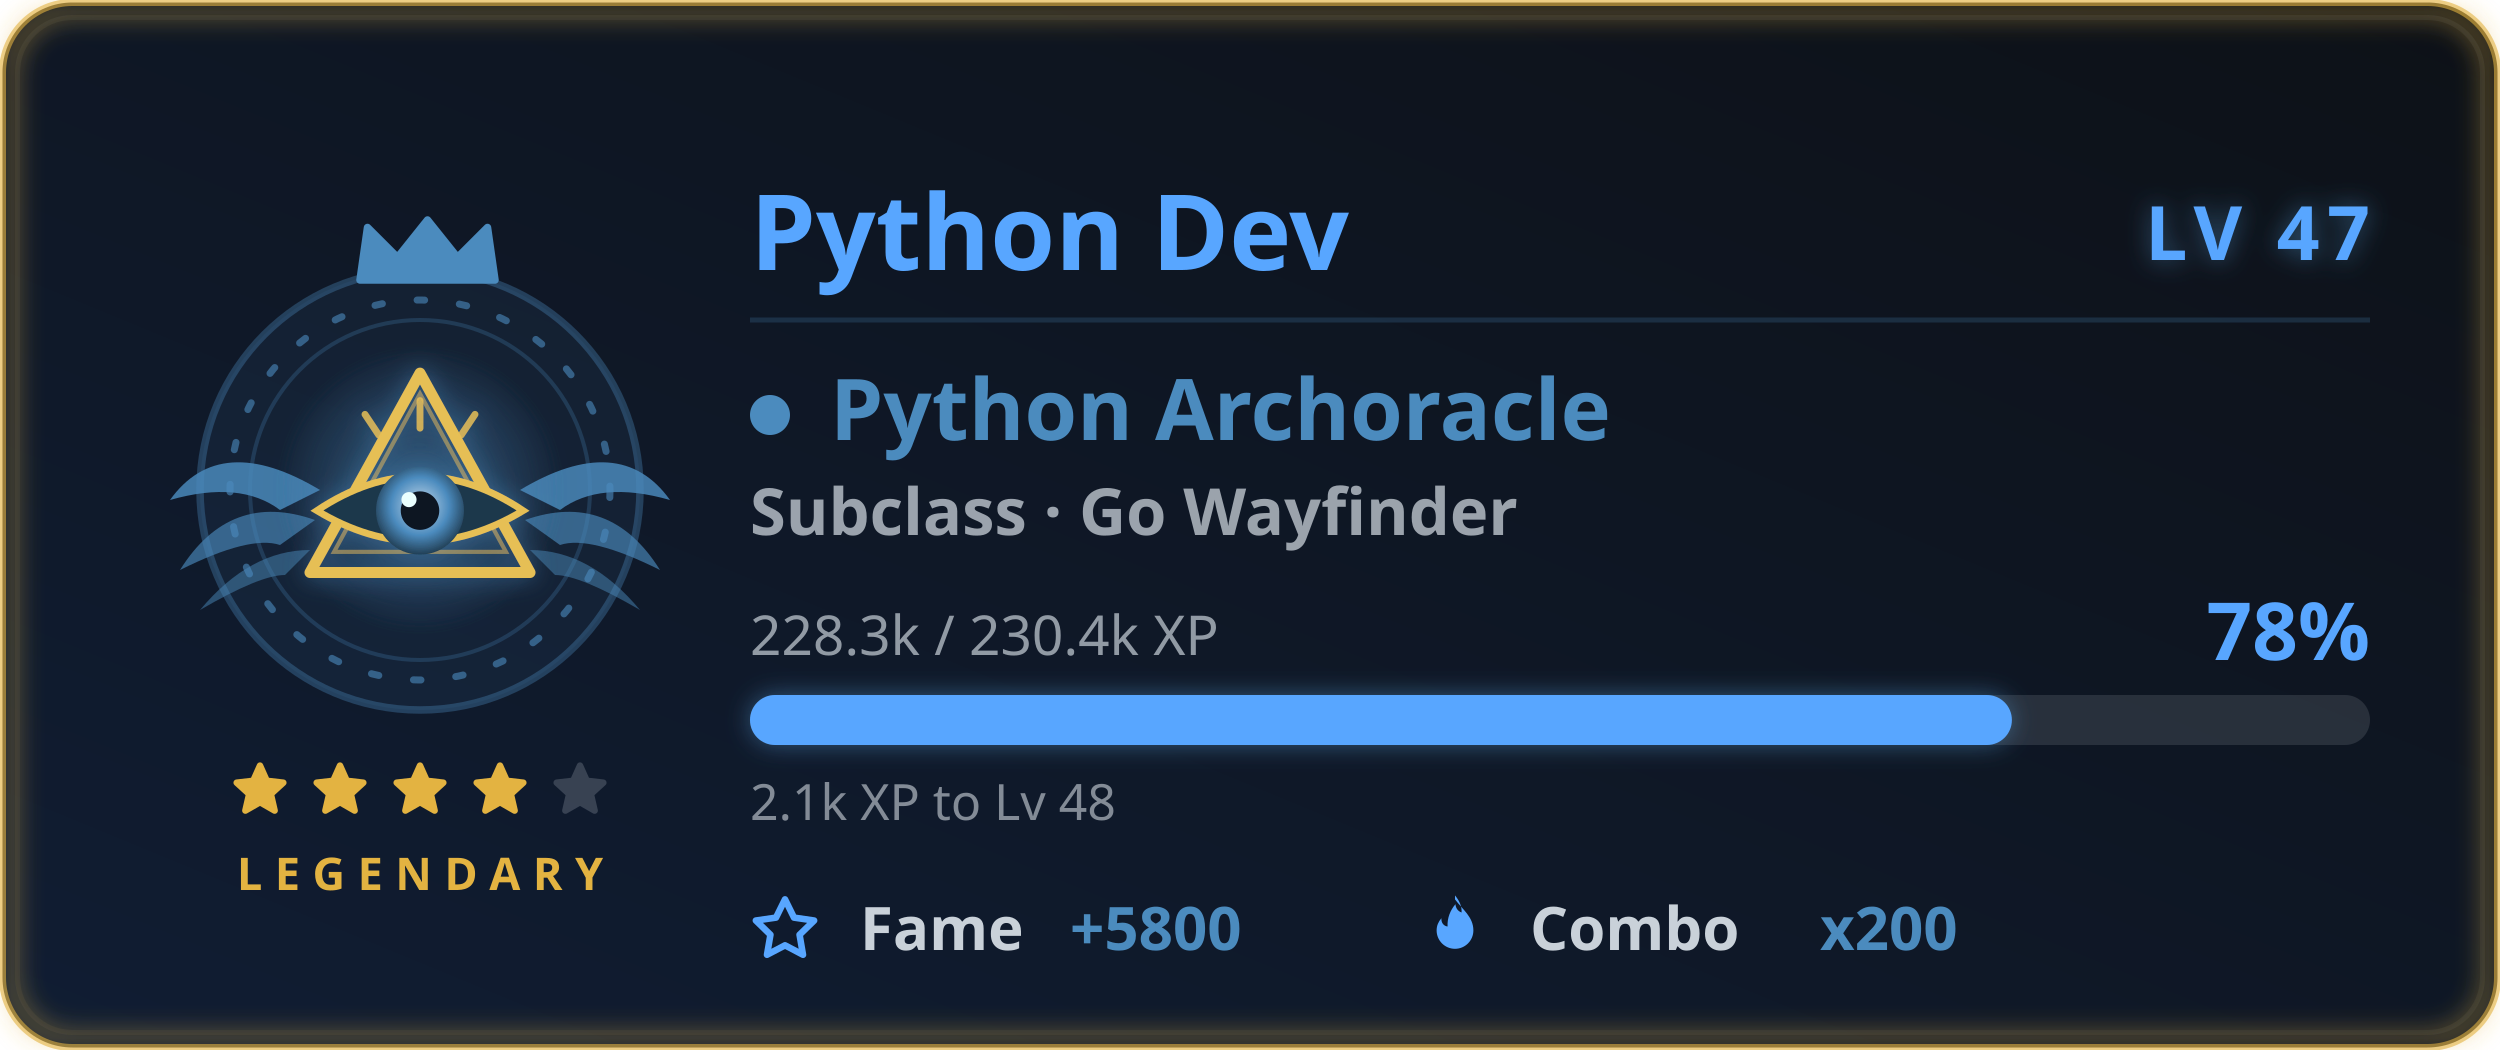
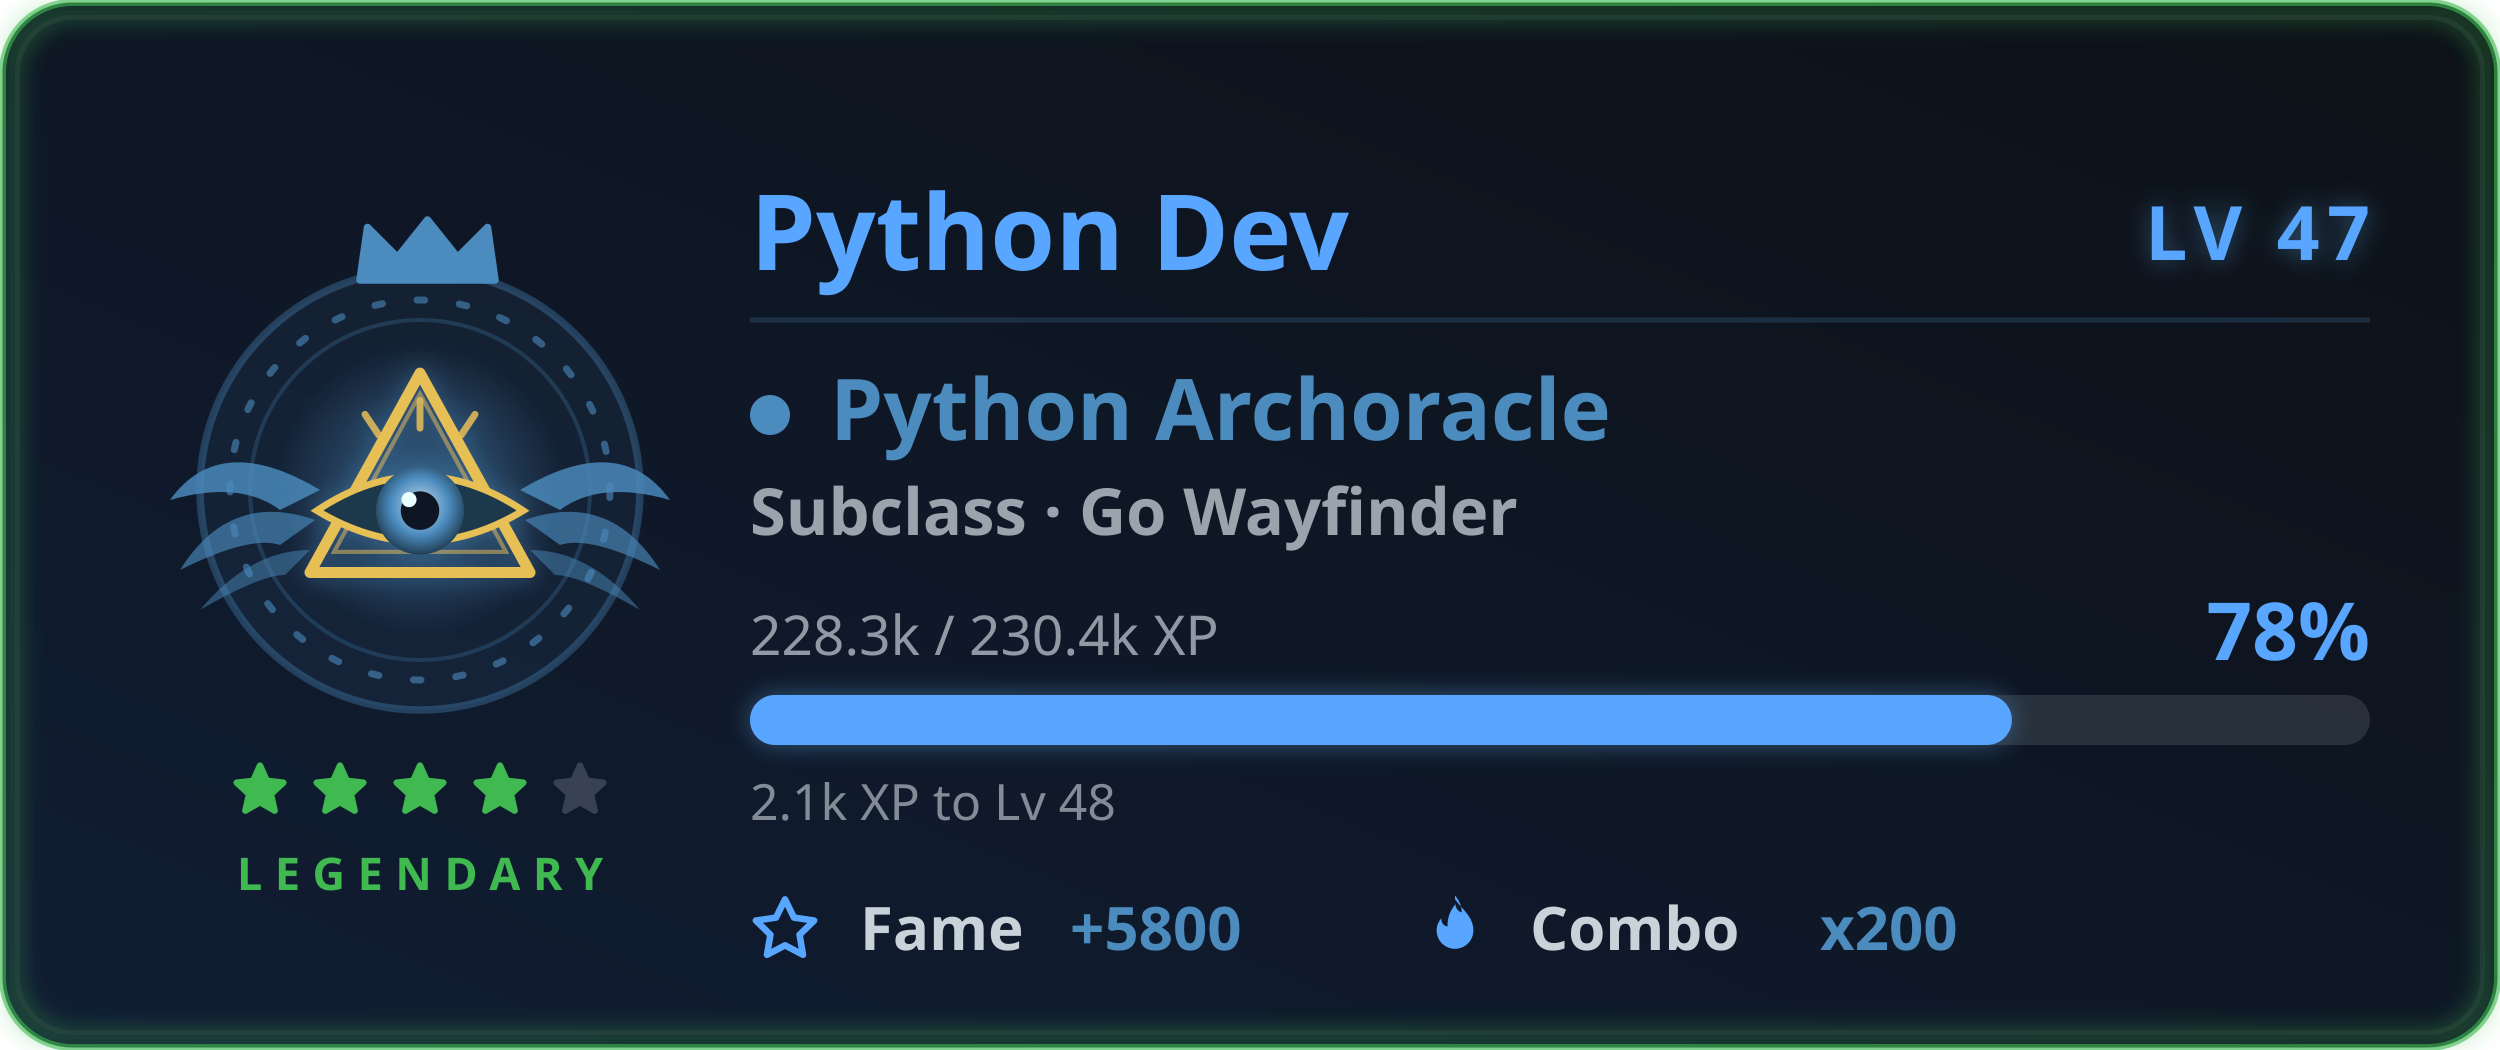
<svg xmlns="http://www.w3.org/2000/svg" width="500" height="210" viewBox="0 0 500 210" role="img" aria-labelledby="card-title-a11y card-desc-a11y">
  <style>
text { font-family: 'Segoe UI', Ubuntu, 'Helvetica Neue', sans-serif; }
.title { font-size: 18px; font-weight: 600; fill: #58a6ff; }
.title-icon { fill: #58a6ff; }
.icon { fill: #58a6ff; }


.gl-name { font-size: 21px; font-weight: 700; fill: #58a6ff; }
.gl-lvl { font-size: 15px; font-weight: 800; letter-spacing: 1.5px; fill: #58a6ff; }
.gl-class { font-size: 17px; font-weight: 700; fill: #4b8bbe; }
.gl-sub { font-size: 13px; font-weight: 600; fill: #c9d1d9; opacity: 0.75; }
.gl-meta { font-size: 11px; fill: #c9d1d9; opacity: 0.7; }
.gl-pct { font-size: 16px; font-weight: 800; fill: #58a6ff; }
.gl-chip-label { font-size: 12px; font-weight: 600; fill: #c9d1d9; }
.gl-chip-value { font-size: 12px; font-weight: 800; fill: #4b8bbe; }
.gl-hint { font-size: 10px; fill: #c9d1d9; opacity: 0.62; }
- .gl-rarity { font-size: 9px; font-weight: 700; letter-spacing: 2.5px; fill: #e3b341; }
+ .gl-rarity { font-size: 9px; font-weight: 700; letter-spacing: 2.5px; fill: #3fb950; }

</style>
  <defs>
    <linearGradient id="card-bg" x1="0" y1="0" x2="1" y2="1" gradientTransform="rotate(90, 0.5, 0.5)">
      <stop offset="0.0%" stop-color="#0d1117" />
      <stop offset="100.0%" stop-color="#101d33" />
    </linearGradient>
    <filter id="card-glow" x="-50%" y="-50%" width="200%" height="200%">
      <feGaussianBlur in="SourceGraphic" stdDeviation="3" result="blur" />
      <feFlood flood-color="#58a6ff" flood-opacity="0.55" result="tint" />
      <feComposite in="tint" in2="blur" operator="in" result="softGlow" />
      <feMerge>
        <feMergeNode in="softGlow" />
        <feMergeNode in="SourceGraphic" />
      </feMerge>
    </filter>
    <filter id="gl-glow" x="-60%" y="-60%" width="220%" height="220%">
      <feGaussianBlur in="SourceGraphic" stdDeviation="2.4" result="b" />
      <feFlood flood-color="#4b8bbe" flood-opacity="0.55" result="t" />
      <feComposite in="t" in2="b" operator="in" result="g" />
      <feMerge>
        <feMergeNode in="g" />
        <feMergeNode in="SourceGraphic" />
      </feMerge>
    </filter>
    <filter id="gl-rarity" x="-20%" y="-20%" width="140%" height="140%">
      <feGaussianBlur stdDeviation="2.4" />
    </filter>
  </defs>
-   <rect x="0.5" y="0.5" width="499" height="209" rx="14" fill="url(#card-bg)" stroke="#e3b341" stroke-width="1.4" stroke-opacity="0.6" />
+   <rect x="0.5" y="0.5" width="499" height="209" rx="14" fill="url(#card-bg)" stroke="#3fb950" stroke-width="1.4" stroke-opacity="0.6" />
  <rect x="3.5" y="3.5" width="493" height="203" rx="11" fill="none" stroke="#30363d" stroke-opacity="0.4" />
-   <rect x="2" y="2" width="496" height="206" rx="13" fill="none" stroke="#e3b341" stroke-width="3.5" stroke-opacity="0.4" filter="url(#gl-rarity)" />
+   <rect x="2" y="2" width="496" height="206" rx="13" fill="none" stroke="#3fb950" stroke-width="3.5" stroke-opacity="0.4" filter="url(#gl-rarity)" />
  <g class="fade">
    <g class="">
      <g class="flourish">
        <g transform="translate(84,0)">
          <g transform="translate(0,98)" fill="#4b8bbe">
            <path d="M20 0 Q 40 -12 50 2 Q 36 -2 28 4 Z" opacity="0.82" />
            <path d="M21 6 Q 38 0 48 16 Q 34 9 28 11 Z" opacity="0.64" />
            <path d="M22 12 Q 34 12 44 24 Q 32 17 27 17 Z" opacity="0.48" />
          </g>
        </g>
        <g transform="translate(84,0) scale(-1,1)">
          <g transform="translate(0,98)" fill="#4b8bbe">
            <path d="M20 0 Q 40 -12 50 2 Q 36 -2 28 4 Z" opacity="0.82" />
            <path d="M21 6 Q 38 0 48 16 Q 34 9 28 11 Z" opacity="0.64" />
            <path d="M22 12 Q 34 12 44 24 Q 32 17 27 17 Z" opacity="0.48" />
          </g>
        </g>
      </g>
      <circle cx="84" cy="98" r="44" fill="#4b8bbe" fill-opacity="0.08" stroke="#4b8bbe" stroke-opacity="0.35" stroke-width="1.5" />
      <g class="">
        <circle cx="84" cy="98" r="38" fill="none" stroke="#4b8bbe" stroke-opacity="0.6" stroke-width="1.4" stroke-dasharray="1.5 7" stroke-linecap="round" />
        <circle cx="84" cy="98" r="34" fill="none" stroke="#4b8bbe" stroke-opacity="0.25" stroke-width="0.8" />
      </g>
      <g class="" filter="url(#gl-glow)">
        <svg class="" x="51" y="65" width="66" height="66" viewBox="0 0 48 48" aria-hidden="true">
          <defs>
            <radialGradient id="pyHalo" cx="0.5" cy="0.5" r="0.5">
              <stop offset="0" stop-color="#4b8bbe" stop-opacity="0.42" />
              <stop offset="1" stop-color="#4b8bbe" stop-opacity="0" />
            </radialGradient>
            <radialGradient id="pyIris" cx="0.5" cy="0.45" r="0.55">
              <stop offset="0" stop-color="#c9dcec" />
              <stop offset="0.6" stop-color="#4b8bbe" />
              <stop offset="1" stop-color="#223f55" />
            </radialGradient>
          </defs>
          <circle cx="24" cy="24" r="21" fill="url(#pyHalo)" />
          <path d="M24 7 L40 36 L8 36 Z" fill="none" stroke="#e6bf55" stroke-width="1.6" stroke-linejoin="round" />
          <path d="M24 10 L36.5 33 L11.5 33 Z" fill="none" stroke="#e6bf55" stroke-width="0.6" stroke-opacity="0.5" />
          <path d="M9 27 Q24 17 39 27 Q24 36 9 27 Z" fill="#1e384c" stroke="#e6bf55" stroke-width="1" />
          <circle cx="24" cy="27" r="6.4" fill="url(#pyIris)" />
          <circle cx="24" cy="27" r="2.8" fill="#0b1524" />
          <circle cx="22.4" cy="25.4" r="1.1" fill="#eaffff" />
          <g stroke="#e6bf55" stroke-width="1" stroke-linecap="round" stroke-opacity="0.85">
            <path d="M24 15 V11 M18 16 L16 13 M30 16 L32 13" />
          </g>
        </svg>
      </g>
      <g transform="translate(69, 42.5) scale(1.5)">
        <path d="M2 9 L3 2 L7 6 L11 1 L15 6 L19 2 L20 9 Z" fill="#4b8bbe" stroke="#4b8bbe" stroke-width="1" stroke-linejoin="round" />
      </g>
    </g>
    <g>
-       <g class="" transform="translate(45.5, 151.5) scale(0.5416667)" fill="#e3b341" stroke="#e3b341" stroke-width="2.4" stroke-linejoin="round" stroke-linecap="round" opacity="1">
+       <g class="" transform="translate(45.5, 151.5) scale(0.5416667)" fill="#3fb950" stroke="#3fb950" stroke-width="2.4" stroke-linejoin="round" stroke-linecap="round" opacity="1">
        <path d="M12 3 L14.5 8.6 L20.6 9.3 L16 13.5 L17.4 19.6 L12 16.5 L6.6 19.6 L8 13.5 L3.4 9.3 L9.5 8.6 Z" />
      </g>
-       <g class="" transform="translate(61.5, 151.5) scale(0.5416667)" fill="#e3b341" stroke="#e3b341" stroke-width="2.4" stroke-linejoin="round" stroke-linecap="round" opacity="1">
+       <g class="" transform="translate(61.5, 151.5) scale(0.5416667)" fill="#3fb950" stroke="#3fb950" stroke-width="2.4" stroke-linejoin="round" stroke-linecap="round" opacity="1">
        <path d="M12 3 L14.5 8.6 L20.6 9.3 L16 13.5 L17.4 19.6 L12 16.5 L6.6 19.6 L8 13.5 L3.4 9.3 L9.5 8.6 Z" />
      </g>
-       <g class="" transform="translate(77.5, 151.5) scale(0.5416667)" fill="#e3b341" stroke="#e3b341" stroke-width="2.4" stroke-linejoin="round" stroke-linecap="round" opacity="1">
+       <g class="" transform="translate(77.5, 151.5) scale(0.5416667)" fill="#3fb950" stroke="#3fb950" stroke-width="2.4" stroke-linejoin="round" stroke-linecap="round" opacity="1">
        <path d="M12 3 L14.5 8.6 L20.6 9.3 L16 13.5 L17.4 19.6 L12 16.5 L6.6 19.6 L8 13.5 L3.4 9.3 L9.5 8.6 Z" />
      </g>
-       <g class="" transform="translate(93.5, 151.5) scale(0.5416667)" fill="#e3b341" stroke="#e3b341" stroke-width="2.4" stroke-linejoin="round" stroke-linecap="round" opacity="1">
+       <g class="" transform="translate(93.5, 151.5) scale(0.5416667)" fill="#3fb950" stroke="#3fb950" stroke-width="2.4" stroke-linejoin="round" stroke-linecap="round" opacity="1">
        <path d="M12 3 L14.5 8.6 L20.6 9.3 L16 13.5 L17.4 19.6 L12 16.5 L6.6 19.6 L8 13.5 L3.4 9.3 L9.5 8.6 Z" />
      </g>
      <g class="" transform="translate(109.5, 151.5) scale(0.5416667)" fill="#c9d1d9" stroke="#c9d1d9" stroke-width="2.4" stroke-linejoin="round" stroke-linecap="round" opacity="0.22">
        <path d="M12 3 L14.5 8.6 L20.6 9.3 L16 13.5 L17.4 19.6 L12 16.5 L6.6 19.6 L8 13.5 L3.4 9.3 L9.5 8.6 Z" />
      </g>
    </g>
    <text class="gl-rarity" x="84" y="178" text-anchor="middle">LEGENDARY</text>
  </g>
  <g class="fade" style="animation-delay:.15s">
    <text class="gl-name" x="150" y="54">Python Dev</text>
    <text class="gl-lvl glow-pulse" x="474" y="52" text-anchor="end" filter="url(#gl-glow)">LV 47</text>
    <line x1="150" y1="64" x2="474" y2="64" stroke="#4b8bbe" stroke-opacity="0.22" stroke-width="1" />
    <circle cx="154" cy="83" r="4" fill="#4b8bbe" />
    <text class="gl-class" x="166" y="88">Python Archoracle</text>
    <text class="gl-sub" x="150" y="107">Subclass · Go Wayfinder</text>
    <text class="gl-meta" x="150" y="131">228.3k / 230.4k XP</text>
    <text class="gl-pct " x="474" y="132" text-anchor="end">78%</text>
    <rect x="150" y="139" width="324" height="10" rx="5" fill="#c9d1d9" fill-opacity="0.14" />
    <rect class="xp-fill " x="150" y="139" width="252.379" height="10" rx="5" fill="#58a6ff" filter="url(#gl-glow)" />
    <text class="gl-hint" x="150" y="164">2.1k XP to Lv 48</text>
    <g transform="translate(150, 190)">
      <svg class="icon" x="0" y="-11" width="14" height="14" viewBox="0 0 16 16" aria-hidden="true">
        <path fill-rule="evenodd" d="M8 .25a.75.75 0 0 1 .673.418l1.882 3.815 4.21.612a.75.75 0 0 1 .416 1.279l-3.046 2.97.719 4.192a.75.75 0 0 1-1.088.791L8 12.347l-3.766 1.98a.75.75 0 0 1-1.088-.79l.72-4.194L.818 6.374a.75.75 0 0 1 .416-1.28l4.21-.611L7.327.668A.75.75 0 0 1 8 .25zm0 2.445L6.615 5.5a.75.75 0 0 1-.564.41l-3.097.45 2.24 2.184a.75.75 0 0 1 .216.664l-.528 3.084 2.769-1.456a.75.75 0 0 1 .698 0l2.77 1.456-.53-3.084a.75.75 0 0 1 .216-.664l2.24-2.183-3.096-.45a.75.75 0 0 1-.564-.41L8 2.694v.001z" />
      </svg>
      <text class="gl-chip-label" x="22" y="0">Fame</text>
      <text class="gl-chip-value" x="64" y="0">+5800</text>
    </g>
    <g transform="translate(284, 190)">
      <svg class="icon" x="0" y="-11" width="14" height="14" viewBox="0 0 16 16" aria-hidden="true">
        <path fill-rule="evenodd" d="M8 1c1.7 2.3 4.2 4 4.2 7.1a4.2 4.2 0 0 1-8.4 0c0-1.1.4-2 1.1-2.8-.1 1 .5 1.8 1.4 1.9-.1-1.9.6-3.7 1.8-5.1.1 1 .6 1.6 1.4 1.9.1-1.4-.5-2.7-1.5-3.9z" />
      </svg>
      <text class="gl-chip-label" x="22" y="0">Combo</text>
      <text class="gl-chip-value" x="80" y="0">x200</text>
    </g>
  </g>
</svg>
